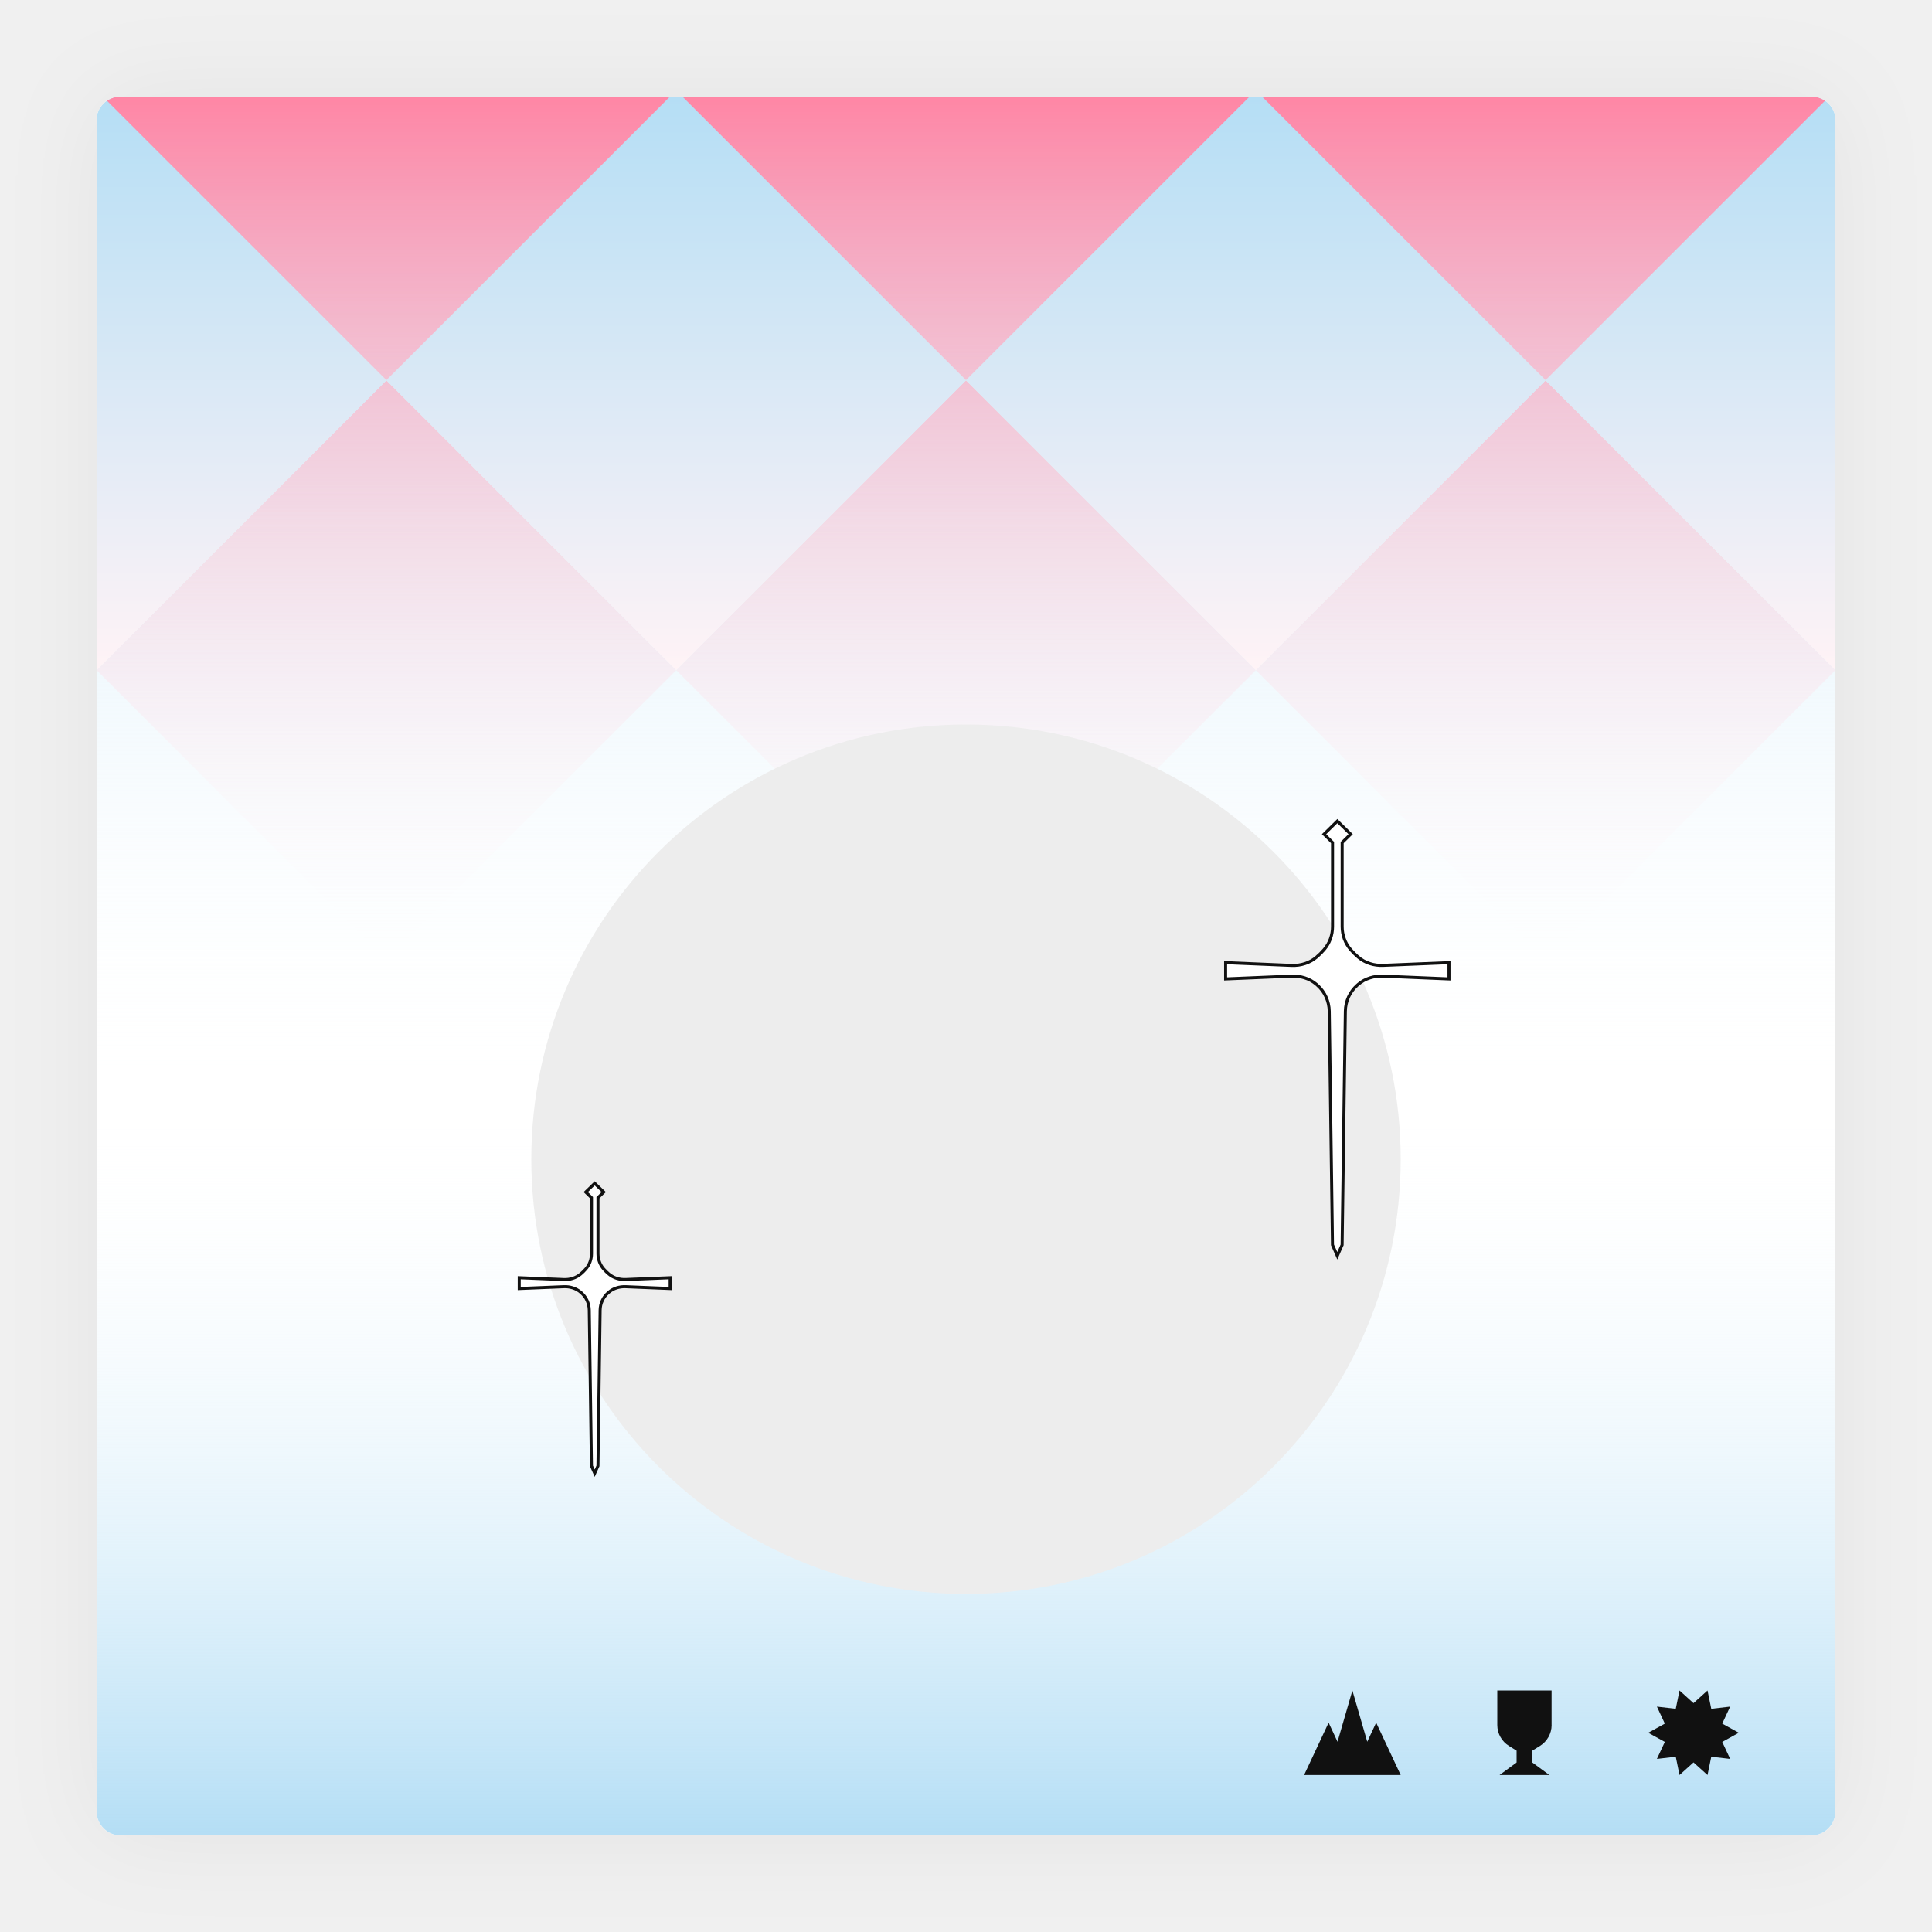
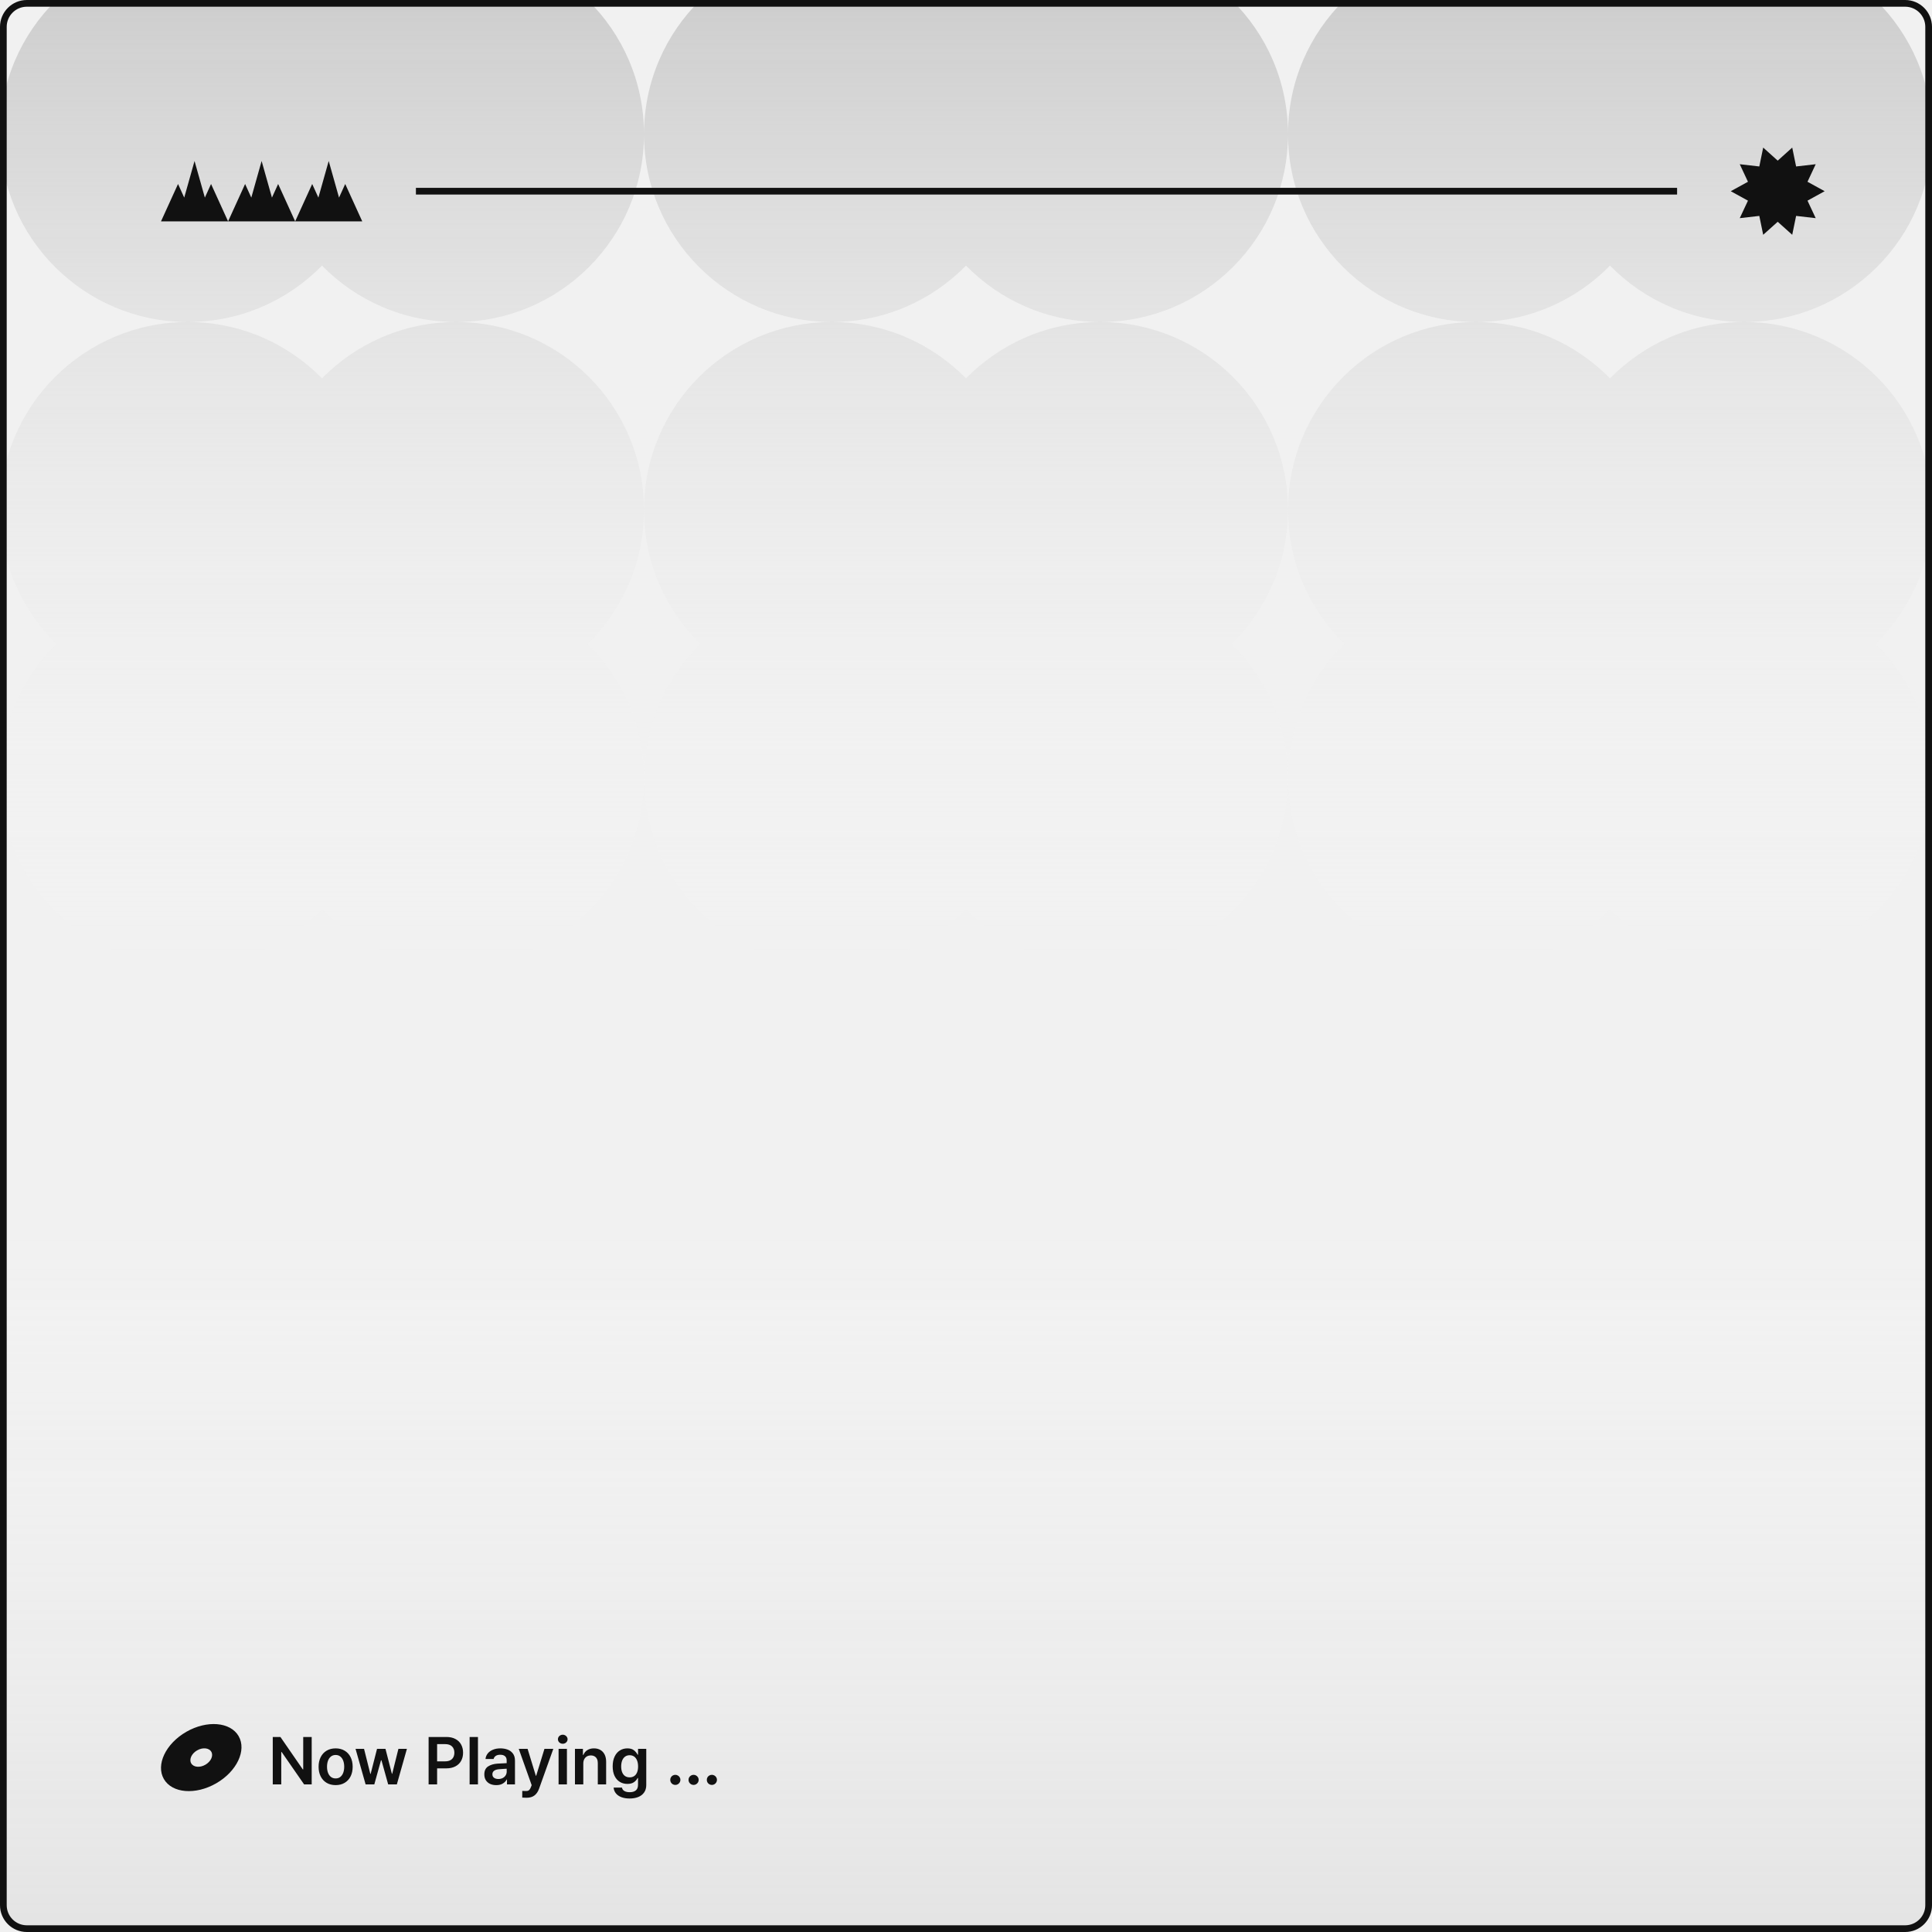
- <svg xmlns="http://www.w3.org/2000/svg" width="320" height="320" viewBox="0 0 320 320" fill="none">
-   <g filter="url(#filter0_d_382_556)">
-     <g clip-path="url(#clip0_382_556)">
-       <rect x="16" y="16" width="288" height="288" rx="4" fill="white" />
-       <rect x="16" y="184" width="288" height="120" fill="url(#paint0_linear_382_556)" />
-       <rect x="304" y="184" width="288" height="168" transform="rotate(-180 304 184)" fill="url(#paint1_linear_382_556)" />
-       <path fill-rule="evenodd" clip-rule="evenodd" d="M112 15L64 -33L16 15L64 63L16 111L64 159L112 111L160 159L208 111L256 159L304 111L256 63L304 15L256 -33L208 15L160 -33L112 15ZM160 63L208 15L256 63L208 111L160 63ZM160 63L112 15L64 63L112 111L160 63Z" fill="url(#paint2_linear_382_556)" />
-       <path fill-rule="evenodd" clip-rule="evenodd" d="M64 63L16 15L-32 63L16 111L64 63ZM160 63L112 15L64 63L112 111L160 63ZM256 63L208 111L160 63L208 15L256 63ZM256 63L304 15L352 63L304 111L256 63Z" fill="url(#paint3_linear_382_556)" />
-       <circle cx="160" cy="192" r="72" fill="#EDEDED" />
-       <path d="M224.949 158.52C226.08 159.488 227.577 159.96 229.074 159.896L240 159.448V162.136L229.058 161.68C227.585 161.624 226.113 162.064 224.998 163.008C224.933 163.064 224.86 163.12 224.795 163.184C223.558 164.28 222.859 165.84 222.834 167.48L222.297 206.192L221.5 208L220.703 206.192L220.166 167.48C220.141 165.848 219.442 164.28 218.205 163.184C218.14 163.128 218.067 163.064 218.002 163.008C216.887 162.056 215.415 161.616 213.942 161.68L203 162.136V159.448L213.942 159.904C215.447 159.968 216.936 159.496 218.067 158.528C218.514 158.144 218.937 157.728 219.32 157.28C220.231 156.224 220.711 154.872 220.711 153.488V139.552L219.303 138.168L221.508 136L223.713 138.168L222.305 139.552V153.48C222.305 154.864 222.785 156.216 223.697 157.272C224.079 157.72 224.502 158.136 224.949 158.52Z" fill="white" stroke="#111111" stroke-width="0.5" stroke-miterlimit="10" />
-       <path d="M100.831 211.013C101.595 211.659 102.606 211.973 103.618 211.931L111 211.632V213.424L103.607 213.12C102.612 213.083 101.617 213.376 100.864 214.005C100.82 214.043 100.77 214.08 100.726 214.123C99.891 214.853 99.418 215.893 99.401 216.987L99.039 242.795L98.5 244L97.961 242.795L97.599 216.987C97.582 215.899 97.109 214.853 96.274 214.123C96.23 214.085 96.18 214.043 96.136 214.005C95.383 213.371 94.388 213.077 93.393 213.12L86 213.424V211.632L93.393 211.936C94.41 211.979 95.416 211.664 96.18 211.019C96.483 210.763 96.769 210.485 97.027 210.187C97.642 209.483 97.967 208.581 97.967 207.659V198.368L97.016 197.445L98.505 196L99.995 197.445L99.044 198.368V207.653C99.044 208.576 99.368 209.477 99.984 210.181C100.243 210.48 100.528 210.757 100.831 211.013Z" fill="white" stroke="#111111" stroke-width="0.5" stroke-miterlimit="10" />
-       <path d="M227.938 285.329L226.462 288.491L224 280L221.538 288.491L220.062 285.329L216 294H219.938H223.876H224.117H228.054H232L227.938 285.329Z" fill="#111111" />
-       <path d="M256.993 285.723V280H248V285.723C248 287.128 248.726 288.429 249.927 289.176L251.198 289.965V291.924L248.37 294H256.63L253.802 291.924V289.965L255.073 289.176C256.267 288.429 257 287.128 257 285.723H256.993Z" fill="#111111" />
-       <path d="M280.5 282.097L282.819 280L283.439 283.031L286.569 282.671L285.258 285.488L288 287.003L285.258 288.519L286.569 291.329L283.439 290.969L282.819 294L280.5 291.91L278.181 294L277.561 290.969L274.438 291.329L275.749 288.519L273 287.003L275.749 285.488L274.438 282.671L277.561 283.031L278.181 280L280.5 282.097Z" fill="#111111" />
+ <svg xmlns="http://www.w3.org/2000/svg" width="288" height="288" viewBox="0 0 288 288" fill="none">
+   <g clip-path="url(#clip0_1249_1741)">
+     <rect width="288" height="288" rx="4" fill="#F1F1F1" />
+     <path fill-rule="evenodd" clip-rule="evenodd" d="M48 -39.596C42.918 -44.782 35.835 -48 28 -48C12.536 -48 0 -35.464 0 -20C0 -12.165 3.218 -5.082 8.404 0C3.218 5.082 0 12.165 0 20C0 35.464 12.536 48 28 48C12.536 48 0 60.536 0 76C0 83.835 3.218 90.918 8.404 96C3.218 101.082 0 108.165 0 116C0 131.464 12.536 144 28 144C35.835 144 42.918 140.782 48 135.596C53.082 140.782 60.165 144 68 144C83.464 144 96 131.464 96 116C96 131.464 108.536 144 124 144C131.835 144 138.918 140.782 144 135.596C149.082 140.782 156.165 144 164 144C179.464 144 192 131.464 192 116C192 131.464 204.536 144 220 144C227.835 144 234.918 140.782 240 135.596C245.082 140.782 252.165 144 260 144C275.464 144 288 131.464 288 116C288 108.165 284.782 101.082 279.596 96C284.782 90.918 288 83.835 288 76C288 60.536 275.464 48 260 48C275.464 48 288 35.464 288 20C288 12.165 284.782 5.082 279.596 0C284.782 -5.082 288 -12.165 288 -20C288 -35.464 275.464 -48 260 -48C252.165 -48 245.082 -44.782 240 -39.596C234.918 -44.782 227.835 -48 220 -48C204.536 -48 192 -35.464 192 -20C192 -35.464 179.464 -48 164 -48C156.165 -48 149.082 -44.782 144 -39.596C138.918 -44.782 131.835 -48 124 -48C108.536 -48 96 -35.464 96 -20C96 -35.464 83.464 -48 68 -48C60.165 -48 53.082 -44.782 48 -39.596ZM96 20C96 12.165 92.782 5.082 87.596 0C92.782 -5.082 96 -12.165 96 -20C96 -12.165 99.218 -5.082 104.404 0C99.218 5.082 96 12.165 96 20ZM124 48C108.536 48 96 35.464 96 20C96 35.464 83.464 48 68 48C60.165 48 53.082 44.782 48 39.596C42.918 44.782 35.835 48 28 48C35.835 48 42.918 51.218 48 56.404C53.082 51.218 60.165 48 68 48C83.464 48 96 60.536 96 76C96 83.835 92.782 90.918 87.596 96C92.782 101.082 96 108.165 96 116C96 108.165 99.218 101.082 104.404 96C99.218 90.918 96 83.835 96 76C96 60.536 108.536 48 124 48ZM164 48C156.165 48 149.082 44.782 144 39.596C138.918 44.782 131.835 48 124 48C131.835 48 138.918 51.218 144 56.404C149.082 51.218 156.165 48 164 48ZM192 20C192 12.165 188.782 5.082 183.596 0C188.782 -5.082 192 -12.165 192 -20C192 -12.165 195.218 -5.082 200.404 0C195.218 5.082 192 12.165 192 20ZM220 48C227.835 48 234.918 51.218 240 56.404C245.082 51.218 252.165 48 260 48C252.165 48 245.082 44.782 240 39.596C234.918 44.782 227.835 48 220 48ZM192 76C192 60.536 179.464 48 164 48C179.464 48 192 35.464 192 20C192 35.464 204.536 48 220 48C204.536 48 192 60.536 192 76ZM192 76C192 83.835 188.782 90.918 183.596 96C188.782 101.082 192 108.165 192 116C192 108.165 195.218 101.082 200.404 96C195.218 90.918 192 83.835 192 76Z" fill="url(#paint0_linear_1249_1741)" />
+     <rect y="180" width="288" height="108" fill="url(#paint1_linear_1249_1741)" />
+     <rect x="0.5" y="0.5" width="287" height="287" rx="3.5" stroke="#111111" />
+     <path d="M31.461 27.426L30.539 29.458L29 24L27.461 29.458L26.539 27.426L24 33H26.461H28.922H29.073H31.534H34L31.461 27.426Z" fill="#111111" />
+     <path d="M41.461 27.426L40.539 29.458L39 24L37.461 29.458L36.539 27.426L34 33H36.461H38.922H39.073H41.534H44L41.461 27.426Z" fill="#111111" />
+     <path d="M51.461 27.426L50.539 29.458L49 24L47.461 29.458L46.539 27.426L44 33H46.461H48.922H49.073H51.534H54L51.461 27.426Z" fill="#111111" />
+     <line x1="62" y1="28.5" x2="250" y2="28.5" stroke="#111111" />
+     <path d="M265 23.947L267.164 22L267.743 24.815L270.664 24.48L269.441 27.096L272 28.503L269.441 29.91L270.664 32.52L267.743 32.185L267.164 35L265 33.059L262.836 35L262.257 32.185L259.342 32.52L260.566 29.91L258 28.503L260.566 27.096L259.342 24.48L262.257 24.815L262.836 22L265 23.947Z" fill="#111111" />
+     <g clip-path="url(#clip1_1249_1741)">
+       <path d="M27.774 258.158C24.698 259.926 23.199 263.079 24.43 265.202C25.662 267.325 29.149 267.606 32.226 265.838C35.303 264.069 36.797 260.916 35.57 258.798C34.343 256.68 30.851 256.394 27.774 258.158ZM30.618 263.064C29.792 263.542 28.843 263.448 28.501 262.857C28.16 262.266 28.556 261.404 29.382 260.926C30.208 260.448 31.158 260.542 31.499 261.133C31.84 261.724 31.445 262.586 30.618 263.064Z" fill="#111111" />
    </g>
+     <path d="M45.2 258.928H46.464V266H45.335L41.986 261.169H41.927V266H40.66V258.928H41.803L45.138 263.762H45.2V258.928ZM50.033 266.104C49.523 266.104 49.075 265.991 48.69 265.765C48.308 265.537 48.012 265.217 47.803 264.805C47.596 264.391 47.492 263.912 47.492 263.369C47.492 262.826 47.596 262.347 47.803 261.932C48.012 261.518 48.308 261.197 48.69 260.969C49.075 260.741 49.523 260.627 50.033 260.627C50.545 260.627 50.991 260.741 51.373 260.969C51.758 261.197 52.053 261.518 52.261 261.932C52.468 262.347 52.572 262.826 52.572 263.369C52.572 263.912 52.468 264.391 52.261 264.805C52.053 265.217 51.758 265.537 51.373 265.765C50.991 265.991 50.545 266.104 50.033 266.104ZM50.037 265.109C50.311 265.109 50.543 265.033 50.734 264.881C50.925 264.727 51.069 264.519 51.166 264.256C51.263 263.994 51.311 263.697 51.311 263.365C51.311 263.034 51.263 262.736 51.166 262.471C51.069 262.206 50.925 261.997 50.734 261.843C50.543 261.688 50.311 261.611 50.037 261.611C49.758 261.611 49.523 261.688 49.329 261.843C49.136 261.997 48.991 262.206 48.894 262.471C48.797 262.736 48.749 263.034 48.749 263.365C48.749 263.697 48.797 263.994 48.894 264.256C48.991 264.519 49.136 264.727 49.329 264.881C49.523 265.033 49.758 265.109 50.037 265.109ZM55.797 266H54.502L53 260.696H54.267L55.203 264.432H55.251L56.204 260.696H57.461L58.417 264.412H58.466L59.391 260.696H60.658L59.156 266H57.865L56.864 262.405H56.794L55.797 266ZM66.537 258.928C67.066 258.928 67.518 259.028 67.891 259.229C68.266 259.427 68.549 259.703 68.74 260.057C68.933 260.41 69.03 260.814 69.03 261.269C69.03 261.727 68.933 262.133 68.74 262.485C68.547 262.837 68.261 263.112 67.884 263.31C67.506 263.508 67.052 263.607 66.52 263.607H65.159V266H63.892V258.928H66.537ZM66.35 262.561C66.659 262.561 66.916 262.507 67.121 262.398C67.328 262.29 67.481 262.14 67.58 261.946C67.681 261.753 67.732 261.527 67.732 261.269C67.732 260.876 67.615 260.565 67.383 260.337C67.153 260.107 66.806 259.992 66.344 259.992H65.159V262.561H66.35ZM70.005 258.928H71.248V266H70.005V258.928ZM74.601 260.627C74.972 260.627 75.32 260.685 75.644 260.8C75.971 260.915 76.239 261.109 76.449 261.383C76.66 261.655 76.766 262.012 76.766 262.454V266H75.575V265.271H75.534C75.407 265.515 75.212 265.716 74.95 265.872C74.69 266.029 74.365 266.107 73.976 266.107C73.633 266.107 73.327 266.046 73.058 265.924C72.791 265.8 72.58 265.618 72.426 265.378C72.274 265.139 72.198 264.85 72.198 264.512C72.198 263.964 72.382 263.568 72.75 263.324C73.121 263.08 73.595 262.938 74.173 262.899C74.44 262.881 74.892 262.858 75.53 262.83L75.527 262.402C75.527 262.14 75.444 261.937 75.278 261.794C75.115 261.649 74.877 261.577 74.567 261.577C74.295 261.577 74.074 261.633 73.904 261.746C73.736 261.859 73.627 262.013 73.579 262.209H72.374C72.404 261.907 72.512 261.637 72.699 261.397C72.885 261.158 73.141 260.97 73.465 260.834C73.79 260.696 74.168 260.627 74.601 260.627ZM74.294 265.192C74.538 265.192 74.754 265.142 74.943 265.044C75.132 264.945 75.277 264.812 75.378 264.646C75.482 264.478 75.534 264.295 75.534 264.097L75.53 263.659C75.369 263.668 75.164 263.681 74.915 263.697C74.667 263.713 74.484 263.727 74.366 263.738C74.063 263.761 73.825 263.837 73.655 263.966C73.485 264.093 73.4 264.269 73.4 264.494C73.4 264.718 73.481 264.89 73.645 265.012C73.808 265.132 74.025 265.192 74.294 265.192ZM78.495 267.989C78.217 267.989 78.001 267.981 77.849 267.965L77.853 266.967C77.98 266.978 78.154 266.984 78.378 266.984C78.502 266.984 78.606 266.973 78.689 266.95C78.771 266.929 78.851 266.875 78.927 266.787C79.005 266.702 79.078 266.571 79.144 266.394L79.255 266.11L77.328 260.696H78.647L79.873 264.705H79.928L81.161 260.696H82.483L80.356 266.646C80.198 267.085 79.968 267.419 79.669 267.647C79.37 267.875 78.978 267.989 78.495 267.989ZM84.51 266H83.267V260.696H84.51V266ZM83.892 259.94C83.761 259.94 83.639 259.91 83.526 259.85C83.415 259.79 83.328 259.709 83.263 259.605C83.199 259.501 83.167 259.389 83.167 259.267C83.167 259.142 83.199 259.028 83.263 258.925C83.328 258.821 83.415 258.739 83.526 258.68C83.639 258.62 83.761 258.59 83.892 258.59C84.021 258.59 84.139 258.621 84.248 258.683C84.358 258.743 84.445 258.825 84.51 258.928C84.577 259.032 84.61 259.145 84.61 259.267C84.61 259.389 84.577 259.501 84.51 259.605C84.445 259.709 84.358 259.79 84.248 259.85C84.139 259.91 84.021 259.94 83.892 259.94ZM86.951 266H85.708V260.696H86.896V261.597H86.962C87.086 261.294 87.283 261.056 87.552 260.886C87.822 260.713 88.151 260.627 88.54 260.627C88.906 260.627 89.225 260.705 89.496 260.862C89.77 261.018 89.982 261.247 90.132 261.549C90.281 261.848 90.356 262.206 90.356 262.623V266H89.113V262.813C89.113 262.578 89.072 262.375 88.989 262.205C88.906 262.035 88.786 261.905 88.629 261.815C88.475 261.725 88.291 261.68 88.077 261.68C87.856 261.68 87.66 261.729 87.49 261.825C87.322 261.92 87.19 262.059 87.093 262.243C86.999 262.425 86.951 262.641 86.951 262.892V266ZM93.851 268.099C93.389 268.099 92.983 268.034 92.636 267.903C92.288 267.771 92.014 267.583 91.814 267.336C91.614 267.092 91.5 266.805 91.472 266.473H92.715C92.759 266.703 92.881 266.875 93.081 266.988C93.284 267.103 93.547 267.16 93.872 267.16C94.263 267.16 94.567 267.07 94.784 266.891C95 266.711 95.108 266.433 95.108 266.055V265.047H95.046C94.926 265.289 94.745 265.496 94.5 265.669C94.256 265.839 93.93 265.924 93.52 265.924C93.103 265.924 92.729 265.824 92.397 265.624C92.066 265.423 91.805 265.128 91.614 264.736C91.425 264.343 91.331 263.866 91.331 263.307C91.331 262.743 91.426 262.259 91.617 261.856C91.808 261.451 92.07 261.145 92.401 260.938C92.733 260.731 93.107 260.627 93.523 260.627C93.938 260.627 94.261 260.719 94.493 260.903C94.728 261.087 94.914 261.31 95.049 261.57H95.112V260.696H96.338V266.086C96.338 266.526 96.232 266.897 96.02 267.198C95.81 267.5 95.519 267.725 95.146 267.875C94.773 268.025 94.342 268.099 93.851 268.099ZM93.862 264.947C94.126 264.947 94.353 264.882 94.542 264.753C94.731 264.625 94.873 264.439 94.97 264.198C95.069 263.953 95.118 263.662 95.118 263.324C95.118 262.985 95.069 262.691 94.97 262.44C94.873 262.189 94.731 261.994 94.542 261.856C94.353 261.718 94.126 261.649 93.862 261.649C93.59 261.649 93.359 261.721 93.168 261.863C92.979 262.006 92.836 262.204 92.739 262.457C92.645 262.708 92.598 262.997 92.598 263.324C92.598 263.653 92.646 263.94 92.743 264.184C92.84 264.428 92.982 264.616 93.171 264.75C93.362 264.881 93.592 264.947 93.862 264.947ZM100.671 266.076C100.532 266.076 100.405 266.043 100.287 265.976C100.172 265.907 100.08 265.815 100.011 265.7C99.944 265.582 99.912 265.456 99.914 265.32C99.912 265.184 99.944 265.058 100.011 264.943C100.08 264.828 100.172 264.737 100.287 264.671C100.405 264.604 100.532 264.57 100.671 264.57C100.804 264.57 100.928 264.604 101.044 264.671C101.161 264.737 101.254 264.828 101.323 264.943C101.392 265.058 101.427 265.184 101.427 265.32C101.427 265.456 101.392 265.582 101.323 265.7C101.254 265.815 101.161 265.907 101.044 265.976C100.928 266.043 100.804 266.076 100.671 266.076ZM103.395 266.076C103.257 266.076 103.129 266.043 103.012 265.976C102.897 265.907 102.805 265.815 102.736 265.7C102.669 265.582 102.637 265.456 102.639 265.32C102.637 265.184 102.669 265.058 102.736 264.943C102.805 264.828 102.897 264.737 103.012 264.671C103.129 264.604 103.257 264.57 103.395 264.57C103.529 264.57 103.653 264.604 103.768 264.671C103.886 264.737 103.979 264.828 104.048 264.943C104.117 265.058 104.151 265.184 104.151 265.32C104.151 265.456 104.117 265.582 104.048 265.7C103.979 265.815 103.886 265.907 103.768 265.976C103.653 266.043 103.529 266.076 103.395 266.076ZM106.12 266.076C105.982 266.076 105.854 266.043 105.737 265.976C105.621 265.907 105.529 265.815 105.46 265.7C105.394 265.582 105.361 265.456 105.364 265.32C105.361 265.184 105.394 265.058 105.46 264.943C105.529 264.828 105.621 264.737 105.737 264.671C105.854 264.604 105.982 264.57 106.12 264.57C106.253 264.57 106.378 264.604 106.493 264.671C106.61 264.737 106.703 264.828 106.772 264.943C106.841 265.058 106.876 265.184 106.876 265.32C106.876 265.456 106.841 265.582 106.772 265.7C106.703 265.815 106.61 265.907 106.493 265.976C106.378 266.043 106.253 266.076 106.12 266.076Z" fill="#111111" />
  </g>
  <defs>
-     <filter id="filter0_d_382_556" x="0" y="0" width="320" height="320" filterUnits="userSpaceOnUse" color-interpolation-filters="sRGB">
-       <feFlood flood-opacity="0" result="BackgroundImageFix" />
-       <feColorMatrix in="SourceAlpha" type="matrix" values="0 0 0 0 0 0 0 0 0 0 0 0 0 0 0 0 0 0 127 0" result="hardAlpha" />
-       <feOffset />
-       <feGaussianBlur stdDeviation="8" />
-       <feComposite in2="hardAlpha" operator="out" />
-       <feColorMatrix type="matrix" values="0 0 0 0 0.067 0 0 0 0 0.067 0 0 0 0 0.067 0 0 0 0.05 0" />
-       <feBlend mode="normal" in2="BackgroundImageFix" result="effect1_dropShadow_382_556" />
-       <feBlend mode="normal" in="SourceGraphic" in2="effect1_dropShadow_382_556" result="shape" />
-     </filter>
-     <linearGradient id="paint0_linear_382_556" x1="160" y1="184" x2="160" y2="304" gradientUnits="userSpaceOnUse">
-       <stop stop-color="white" stop-opacity="0" />
-       <stop offset="1" stop-color="#B4DEF5" />
-     </linearGradient>
-     <linearGradient id="paint1_linear_382_556" x1="448" y1="184" x2="448" y2="352" gradientUnits="userSpaceOnUse">
-       <stop stop-color="white" stop-opacity="0" />
-       <stop offset="1" stop-color="#B4DEF5" />
-     </linearGradient>
-     <linearGradient id="paint2_linear_382_556" x1="160" y1="16" x2="160" y2="159" gradientUnits="userSpaceOnUse">
-       <stop stop-color="#FF86A5" />
+     <linearGradient id="paint0_linear_1249_1741" x1="144" y1="0" x2="144" y2="144" gradientUnits="userSpaceOnUse">
+       <stop stop-color="#C5C5C5" stop-opacity="0.8" />
      <stop offset="1" stop-color="white" stop-opacity="0" />
    </linearGradient>
-     <linearGradient id="paint3_linear_382_556" x1="160" y1="15" x2="160" y2="111" gradientUnits="userSpaceOnUse">
-       <stop stop-color="#B4DEF5" />
-       <stop offset="1" stop-color="#FFF3F6" />
+     <linearGradient id="paint1_linear_1249_1741" x1="144" y1="180" x2="144" y2="288" gradientUnits="userSpaceOnUse">
+       <stop stop-color="white" stop-opacity="0" />
+       <stop offset="1" stop-color="#C5C5C5" stop-opacity="0.3" />
    </linearGradient>
-     <clipPath id="clip0_382_556">
-       <rect x="16" y="16" width="288" height="288" rx="4" fill="white" />
+     <clipPath id="clip0_1249_1741">
+       <rect width="288" height="288" rx="4" fill="white" />
+     </clipPath>
+     <clipPath id="clip1_1249_1741">
+       <rect width="12" height="10" fill="white" transform="translate(24 257)" />
    </clipPath>
  </defs>
</svg>
